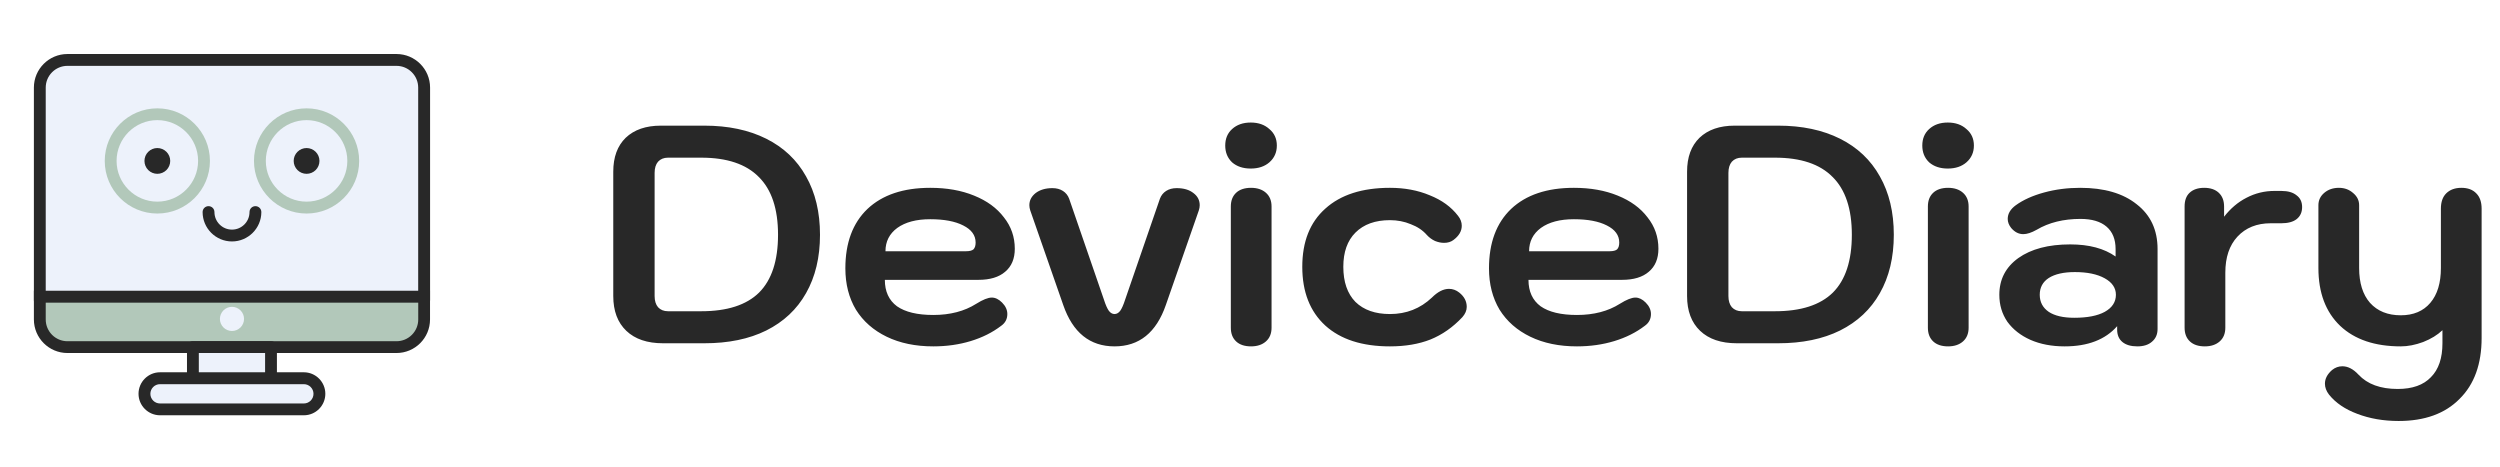
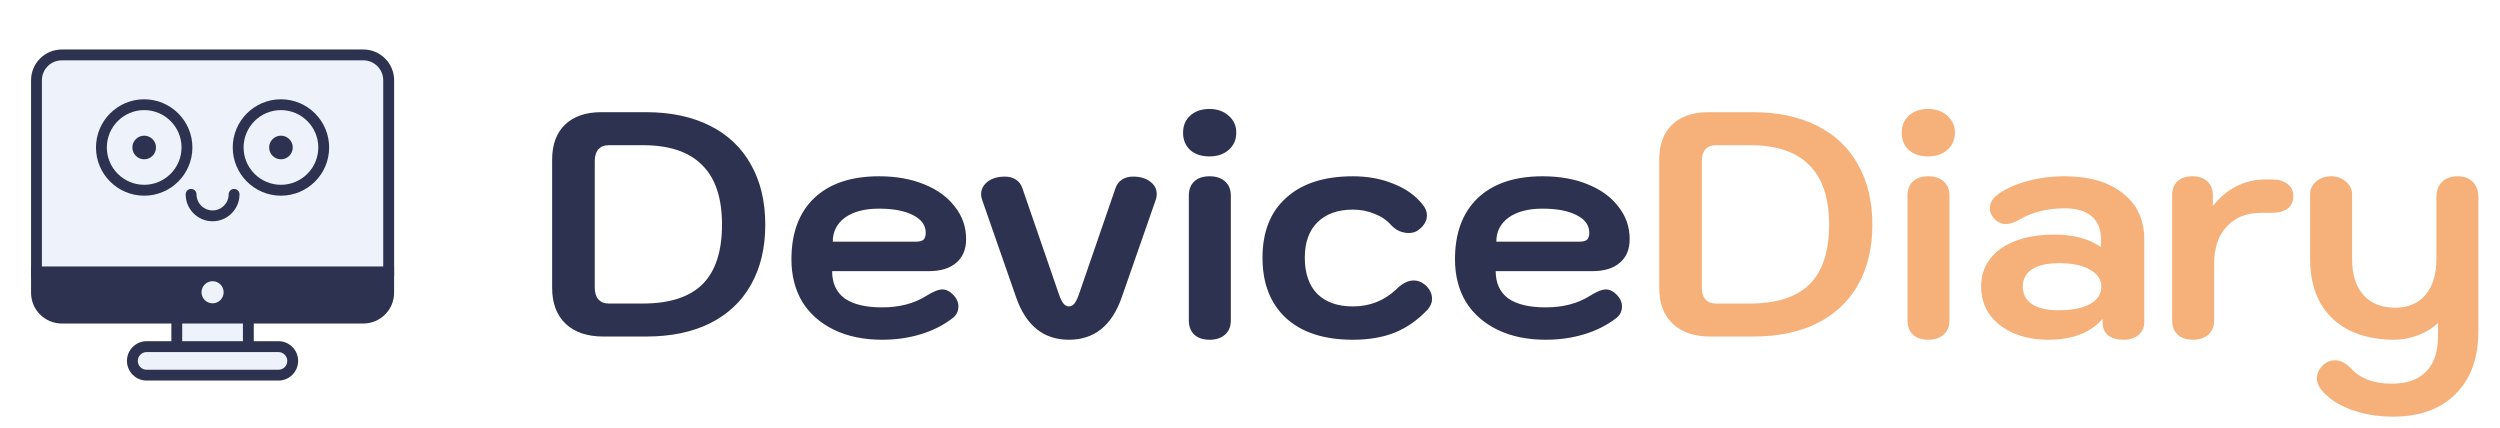
- <svg xmlns="http://www.w3.org/2000/svg" width="193" height="36" viewBox="0 0 193 36" fill="none">
-   <path d="M32.741 23.182H3.073V6.761C3.073 5.583 4.029 4.627 5.207 4.627H30.61C31.788 4.627 32.745 5.583 32.745 6.761V23.182H32.741Z" fill="#EDF2FB" />
-   <path d="M32.741 23.639H3.073C2.82 23.639 2.616 23.435 2.616 23.182V6.761C2.616 5.333 3.776 4.17 5.207 4.17H30.61C32.038 4.17 33.202 5.33 33.202 6.761V23.182C33.198 23.435 32.994 23.639 32.741 23.639ZM3.53 22.725H32.284V6.761C32.284 5.836 31.532 5.084 30.607 5.084H5.207C4.282 5.084 3.53 5.836 3.53 6.761V22.725Z" fill="#282828" />
-   <path d="M30.607 26.796H5.207C4.029 26.796 3.073 25.84 3.073 24.662V22.904H32.741V24.662C32.741 25.843 31.785 26.796 30.607 26.796Z" fill="#B2C8BA" />
-   <path d="M30.607 27.253H5.207C3.779 27.253 2.616 26.093 2.616 24.662V22.447H33.198V24.662C33.198 26.093 32.038 27.253 30.607 27.253ZM3.53 23.365V24.666C3.53 25.59 4.282 26.343 5.207 26.343H30.61C31.535 26.343 32.288 25.59 32.288 24.666V23.365H3.53Z" fill="#282828" />
-   <path d="M16.977 24.62C16.977 24.867 17.075 25.104 17.25 25.279C17.424 25.453 17.662 25.552 17.909 25.552C18.156 25.552 18.393 25.453 18.567 25.279C18.742 25.104 18.84 24.867 18.84 24.62C18.84 24.373 18.742 24.136 18.567 23.961C18.393 23.786 18.156 23.688 17.909 23.688C17.662 23.688 17.424 23.786 17.25 23.961C17.075 24.136 16.977 24.373 16.977 24.62Z" fill="#EDF2FB" />
-   <path d="M8.543 12.424C8.543 13.38 8.923 14.296 9.598 14.972C10.274 15.648 11.191 16.028 12.146 16.028C13.102 16.028 14.019 15.648 14.695 14.972C15.37 14.296 15.75 13.38 15.75 12.424C15.75 11.469 15.37 10.552 14.695 9.876C14.019 9.2 13.102 8.821 12.146 8.821C11.191 8.821 10.274 9.2 9.598 9.876C8.923 10.552 8.543 11.469 8.543 12.424Z" fill="#EDF2FB" />
-   <path d="M12.146 16.485C9.907 16.485 8.086 14.664 8.086 12.424C8.086 10.185 9.907 8.364 12.146 8.364C14.386 8.364 16.207 10.185 16.207 12.424C16.207 14.664 14.389 16.485 12.146 16.485ZM12.146 9.274C10.41 9.274 9 10.688 9 12.421C9 14.154 10.413 15.567 12.146 15.567C13.88 15.567 15.293 14.154 15.293 12.421C15.293 10.688 13.883 9.274 12.146 9.274Z" fill="#B2C8BA" />
-   <path d="M11.152 12.424C11.152 12.688 11.256 12.941 11.443 13.128C11.63 13.314 11.883 13.419 12.146 13.419C12.41 13.419 12.663 13.314 12.85 13.128C13.037 12.941 13.141 12.688 13.141 12.424C13.141 12.16 13.037 11.907 12.85 11.721C12.663 11.534 12.41 11.429 12.146 11.429C11.883 11.429 11.63 11.534 11.443 11.721C11.256 11.907 11.152 12.16 11.152 12.424Z" fill="#282828" />
-   <path d="M20.064 12.424C20.064 13.38 20.443 14.296 21.119 14.972C21.795 15.648 22.712 16.028 23.667 16.028C24.623 16.028 25.54 15.648 26.215 14.972C26.891 14.296 27.271 13.38 27.271 12.424C27.271 11.469 26.891 10.552 26.215 9.876C25.54 9.2 24.623 8.821 23.667 8.821C22.712 8.821 21.795 9.2 21.119 9.876C20.443 10.552 20.064 11.469 20.064 12.424Z" fill="#EDF2FB" />
-   <path d="M23.667 16.485C21.428 16.485 19.607 14.664 19.607 12.424C19.607 10.185 21.428 8.364 23.667 8.364C25.907 8.364 27.728 10.185 27.728 12.424C27.728 14.664 25.907 16.485 23.667 16.485ZM23.667 9.274C21.93 9.274 20.521 10.688 20.521 12.421C20.521 14.154 21.934 15.567 23.667 15.567C25.4 15.567 26.814 14.154 26.814 12.421C26.814 10.688 25.4 9.274 23.667 9.274Z" fill="#B2C8BA" />
-   <path d="M22.672 12.424C22.672 12.688 22.777 12.941 22.964 13.128C23.15 13.314 23.403 13.419 23.667 13.419C23.931 13.419 24.184 13.314 24.371 13.128C24.557 12.941 24.662 12.688 24.662 12.424C24.662 12.16 24.557 11.907 24.371 11.721C24.184 11.534 23.931 11.429 23.667 11.429C23.403 11.429 23.15 11.534 22.964 11.721C22.777 11.907 22.672 12.16 22.672 12.424Z" fill="#282828" />
-   <path d="M19.719 16.369C19.719 17.364 18.904 18.179 17.909 18.179C16.914 18.179 16.098 17.364 16.098 16.369" fill="#EDF2FB" />
-   <path d="M17.909 18.64C16.657 18.64 15.641 17.62 15.641 16.372C15.641 16.119 15.845 15.915 16.098 15.915C16.351 15.915 16.555 16.119 16.555 16.372C16.555 17.121 17.163 17.726 17.909 17.726C18.657 17.726 19.262 17.118 19.262 16.372C19.262 16.119 19.466 15.915 19.719 15.915C19.972 15.915 20.176 16.119 20.176 16.372C20.176 17.62 19.157 18.64 17.909 18.64Z" fill="#282828" />
-   <path d="M14.892 26.796H20.922V29.946H14.892V26.796Z" fill="#EDF2FB" />
-   <path d="M20.922 30.403H14.892C14.639 30.403 14.435 30.199 14.435 29.946V26.796C14.435 26.543 14.639 26.339 14.892 26.339H20.922C21.175 26.339 21.378 26.543 21.378 26.796V29.946C21.378 30.199 21.175 30.403 20.922 30.403ZM15.349 29.489H20.465V27.253H15.349V29.489Z" fill="#282828" />
-   <path d="M23.46 31.602H12.354C11.693 31.602 11.152 31.061 11.152 30.4C11.152 29.739 11.693 29.197 12.354 29.197H23.456C24.117 29.197 24.659 29.739 24.659 30.4C24.659 31.064 24.121 31.602 23.46 31.602Z" fill="#EDF2FB" />
-   <path d="M23.46 32.059H12.354C11.44 32.059 10.694 31.314 10.694 30.4C10.694 29.485 11.44 28.74 12.354 28.74H23.456C24.37 28.74 25.116 29.485 25.116 30.4C25.116 31.314 24.374 32.059 23.46 32.059ZM12.354 29.658C11.943 29.658 11.609 29.992 11.609 30.403C11.609 30.814 11.943 31.148 12.354 31.148H23.456C23.868 31.148 24.202 30.814 24.202 30.403C24.202 29.992 23.868 29.658 23.456 29.658H12.354Z" fill="#282828" />
-   <path d="M51.184 26.5C49.968 26.5 49.024 26.18 48.352 25.54C47.68 24.9 47.344 24.004 47.344 22.852V13.252C47.344 12.132 47.664 11.26 48.304 10.636C48.96 10.012 49.864 9.7 51.016 9.7H54.376C56.216 9.7 57.808 10.036 59.152 10.708C60.496 11.38 61.52 12.348 62.224 13.612C62.944 14.876 63.304 16.38 63.304 18.124C63.304 19.868 62.944 21.372 62.224 22.636C61.52 23.884 60.496 24.844 59.152 25.516C57.824 26.172 56.232 26.5 54.376 26.5H51.184ZM54.136 24.028C56.136 24.028 57.624 23.548 58.6 22.588C59.576 21.612 60.064 20.124 60.064 18.124C60.064 16.124 59.568 14.636 58.576 13.66C57.6 12.668 56.12 12.172 54.136 12.172H51.568C51.248 12.172 50.992 12.276 50.8 12.484C50.624 12.692 50.536 12.98 50.536 13.348V22.852C50.536 23.22 50.624 23.508 50.8 23.716C50.992 23.924 51.248 24.028 51.568 24.028H54.136ZM72.054 26.74C70.678 26.74 69.478 26.492 68.454 25.996C67.43 25.5 66.638 24.804 66.078 23.908C65.534 22.996 65.262 21.932 65.262 20.716C65.262 18.748 65.83 17.22 66.966 16.132C68.118 15.044 69.734 14.5 71.814 14.5C73.094 14.5 74.222 14.7 75.198 15.1C76.19 15.5 76.958 16.06 77.502 16.78C78.062 17.484 78.342 18.292 78.342 19.204C78.342 19.972 78.094 20.564 77.598 20.98C77.118 21.396 76.43 21.604 75.534 21.604H68.31C68.31 22.5 68.622 23.18 69.246 23.644C69.886 24.092 70.822 24.316 72.054 24.316C73.35 24.316 74.454 24.028 75.366 23.452C75.878 23.132 76.278 22.972 76.566 22.972C76.838 22.972 77.102 23.1 77.358 23.356C77.63 23.628 77.766 23.924 77.766 24.244C77.766 24.628 77.606 24.932 77.286 25.156C76.614 25.668 75.83 26.06 74.934 26.332C74.038 26.604 73.078 26.74 72.054 26.74ZM74.574 19.396C74.846 19.396 75.038 19.348 75.15 19.252C75.262 19.14 75.318 18.964 75.318 18.724C75.318 18.164 74.998 17.724 74.358 17.404C73.734 17.084 72.886 16.924 71.814 16.924C70.742 16.924 69.894 17.148 69.27 17.596C68.662 18.044 68.358 18.644 68.358 19.396H74.574ZM86.042 26.74C84.138 26.74 82.818 25.676 82.082 23.548L79.538 16.252C79.49 16.108 79.466 15.972 79.466 15.844C79.466 15.476 79.626 15.164 79.946 14.908C80.282 14.652 80.714 14.524 81.242 14.524C81.562 14.524 81.834 14.596 82.058 14.74C82.282 14.884 82.442 15.084 82.538 15.34L85.226 23.14C85.354 23.54 85.482 23.828 85.61 24.004C85.738 24.164 85.882 24.244 86.042 24.244C86.202 24.244 86.346 24.164 86.474 24.004C86.602 23.828 86.73 23.54 86.858 23.14L89.546 15.34C89.642 15.084 89.802 14.884 90.026 14.74C90.25 14.596 90.522 14.524 90.842 14.524C91.386 14.524 91.818 14.652 92.138 14.908C92.458 15.148 92.618 15.46 92.618 15.844C92.618 15.972 92.594 16.108 92.546 16.252L90.002 23.548C89.266 25.676 87.946 26.74 86.042 26.74ZM96.556 13.012C95.964 13.012 95.484 12.852 95.116 12.532C94.764 12.196 94.588 11.764 94.588 11.236C94.588 10.708 94.764 10.284 95.116 9.964C95.484 9.628 95.964 9.46 96.556 9.46C97.148 9.46 97.628 9.628 97.996 9.964C98.38 10.284 98.572 10.708 98.572 11.236C98.572 11.764 98.38 12.196 97.996 12.532C97.628 12.852 97.148 13.012 96.556 13.012ZM96.58 26.74C96.084 26.74 95.7 26.612 95.428 26.356C95.156 26.1 95.02 25.748 95.02 25.3V15.94C95.02 15.492 95.156 15.14 95.428 14.884C95.7 14.628 96.084 14.5 96.58 14.5C97.06 14.5 97.444 14.628 97.732 14.884C98.02 15.14 98.164 15.492 98.164 15.94V25.3C98.164 25.748 98.02 26.1 97.732 26.356C97.444 26.612 97.06 26.74 96.58 26.74ZM107.304 26.74C105.16 26.74 103.496 26.204 102.312 25.132C101.128 24.044 100.536 22.532 100.536 20.596C100.536 18.66 101.128 17.164 102.312 16.108C103.496 15.036 105.16 14.5 107.304 14.5C108.44 14.5 109.464 14.692 110.376 15.076C111.304 15.444 112.032 15.972 112.56 16.66C112.752 16.9 112.848 17.156 112.848 17.428C112.848 17.844 112.632 18.212 112.2 18.532C112.008 18.676 111.768 18.748 111.48 18.748C111.256 18.748 111.024 18.7 110.784 18.604C110.544 18.492 110.336 18.34 110.16 18.148C109.84 17.78 109.424 17.5 108.912 17.308C108.416 17.1 107.88 16.996 107.304 16.996C106.168 16.996 105.28 17.316 104.64 17.956C104.016 18.58 103.704 19.46 103.704 20.596C103.704 21.764 104.016 22.668 104.64 23.308C105.28 23.932 106.168 24.244 107.304 24.244C108.568 24.244 109.648 23.82 110.544 22.972C110.992 22.524 111.432 22.3 111.864 22.3C112.152 22.3 112.416 22.396 112.656 22.588C113.04 22.892 113.232 23.26 113.232 23.692C113.232 23.964 113.12 24.228 112.896 24.484C112.16 25.268 111.336 25.844 110.424 26.212C109.528 26.564 108.488 26.74 107.304 26.74ZM121.742 26.74C120.366 26.74 119.166 26.492 118.142 25.996C117.118 25.5 116.326 24.804 115.766 23.908C115.222 22.996 114.95 21.932 114.95 20.716C114.95 18.748 115.518 17.22 116.654 16.132C117.806 15.044 119.422 14.5 121.502 14.5C122.782 14.5 123.91 14.7 124.886 15.1C125.878 15.5 126.646 16.06 127.19 16.78C127.75 17.484 128.03 18.292 128.03 19.204C128.03 19.972 127.782 20.564 127.286 20.98C126.806 21.396 126.118 21.604 125.222 21.604H117.998C117.998 22.5 118.31 23.18 118.934 23.644C119.574 24.092 120.51 24.316 121.742 24.316C123.038 24.316 124.142 24.028 125.054 23.452C125.566 23.132 125.966 22.972 126.254 22.972C126.526 22.972 126.79 23.1 127.046 23.356C127.318 23.628 127.454 23.924 127.454 24.244C127.454 24.628 127.294 24.932 126.974 25.156C126.302 25.668 125.518 26.06 124.622 26.332C123.726 26.604 122.766 26.74 121.742 26.74ZM124.262 19.396C124.534 19.396 124.726 19.348 124.838 19.252C124.95 19.14 125.006 18.964 125.006 18.724C125.006 18.164 124.686 17.724 124.046 17.404C123.422 17.084 122.574 16.924 121.502 16.924C120.43 16.924 119.582 17.148 118.958 17.596C118.35 18.044 118.046 18.644 118.046 19.396H124.262ZM134.082 26.5C132.866 26.5 131.922 26.18 131.25 25.54C130.578 24.9 130.242 24.004 130.242 22.852V13.252C130.242 12.132 130.562 11.26 131.202 10.636C131.858 10.012 132.762 9.7 133.914 9.7H137.274C139.114 9.7 140.706 10.036 142.05 10.708C143.394 11.38 144.418 12.348 145.122 13.612C145.842 14.876 146.202 16.38 146.202 18.124C146.202 19.868 145.842 21.372 145.122 22.636C144.418 23.884 143.394 24.844 142.05 25.516C140.722 26.172 139.13 26.5 137.274 26.5H134.082ZM137.034 24.028C139.034 24.028 140.522 23.548 141.498 22.588C142.474 21.612 142.962 20.124 142.962 18.124C142.962 16.124 142.466 14.636 141.474 13.66C140.498 12.668 139.018 12.172 137.034 12.172H134.466C134.146 12.172 133.89 12.276 133.698 12.484C133.522 12.692 133.434 12.98 133.434 13.348V22.852C133.434 23.22 133.522 23.508 133.698 23.716C133.89 23.924 134.146 24.028 134.466 24.028H137.034ZM150.369 13.012C149.777 13.012 149.297 12.852 148.929 12.532C148.577 12.196 148.401 11.764 148.401 11.236C148.401 10.708 148.577 10.284 148.929 9.964C149.297 9.628 149.777 9.46 150.369 9.46C150.961 9.46 151.441 9.628 151.809 9.964C152.193 10.284 152.385 10.708 152.385 11.236C152.385 11.764 152.193 12.196 151.809 12.532C151.441 12.852 150.961 13.012 150.369 13.012ZM150.393 26.74C149.897 26.74 149.513 26.612 149.241 26.356C148.969 26.1 148.833 25.748 148.833 25.3V15.94C148.833 15.492 148.969 15.14 149.241 14.884C149.513 14.628 149.897 14.5 150.393 14.5C150.873 14.5 151.257 14.628 151.545 14.884C151.833 15.14 151.977 15.492 151.977 15.94V25.3C151.977 25.748 151.833 26.1 151.545 26.356C151.257 26.612 150.873 26.74 150.393 26.74ZM159.388 26.74C158.396 26.74 157.516 26.572 156.748 26.236C155.996 25.9 155.404 25.436 154.972 24.844C154.556 24.236 154.348 23.54 154.348 22.756C154.348 21.572 154.836 20.628 155.812 19.924C156.804 19.22 158.14 18.868 159.82 18.868C161.276 18.868 162.444 19.18 163.324 19.804V19.228C163.324 18.476 163.092 17.9 162.628 17.5C162.164 17.1 161.492 16.9 160.612 16.9C159.3 16.9 158.172 17.18 157.228 17.74C156.828 17.964 156.484 18.076 156.196 18.076C155.844 18.076 155.532 17.916 155.26 17.596C155.084 17.372 154.996 17.14 154.996 16.9C154.996 16.5 155.204 16.148 155.62 15.844C156.196 15.428 156.924 15.1 157.804 14.86C158.684 14.62 159.612 14.5 160.588 14.5C162.444 14.5 163.9 14.924 164.956 15.772C166.028 16.604 166.564 17.756 166.564 19.228V25.396C166.564 25.812 166.42 26.14 166.132 26.38C165.86 26.62 165.484 26.74 165.004 26.74C164.508 26.74 164.124 26.628 163.852 26.404C163.58 26.18 163.444 25.86 163.444 25.444V25.18C162.532 26.22 161.18 26.74 159.388 26.74ZM160.132 24.532C161.14 24.532 161.924 24.38 162.484 24.076C163.06 23.756 163.348 23.316 163.348 22.756C163.348 22.228 163.06 21.804 162.484 21.484C161.908 21.164 161.14 21.004 160.18 21.004C159.316 21.004 158.644 21.156 158.164 21.46C157.7 21.764 157.468 22.196 157.468 22.756C157.468 23.316 157.7 23.756 158.164 24.076C158.628 24.38 159.284 24.532 160.132 24.532ZM170.211 26.74C169.715 26.74 169.331 26.612 169.059 26.356C168.787 26.1 168.651 25.748 168.651 25.3V15.94C168.651 15.476 168.779 15.124 169.035 14.884C169.307 14.628 169.683 14.5 170.163 14.5C170.643 14.5 171.019 14.628 171.291 14.884C171.563 15.14 171.699 15.492 171.699 15.94V16.732C172.195 16.092 172.771 15.604 173.427 15.268C174.099 14.916 174.819 14.74 175.587 14.74H176.115C176.627 14.74 177.019 14.852 177.291 15.076C177.579 15.284 177.723 15.588 177.723 15.988C177.723 16.388 177.579 16.7 177.291 16.924C177.019 17.132 176.627 17.236 176.115 17.236H175.299C174.227 17.236 173.371 17.58 172.731 18.268C172.107 18.94 171.795 19.868 171.795 21.052V25.3C171.795 25.748 171.651 26.1 171.363 26.356C171.075 26.612 170.691 26.74 170.211 26.74ZM185.173 32.5C184.005 32.5 182.941 32.316 181.981 31.948C181.037 31.596 180.309 31.1 179.797 30.46C179.589 30.188 179.485 29.908 179.485 29.62C179.485 29.236 179.669 28.884 180.037 28.564C180.277 28.372 180.541 28.276 180.829 28.276C181.261 28.276 181.677 28.492 182.077 28.924C182.765 29.66 183.773 30.028 185.101 30.028C186.237 30.028 187.093 29.724 187.669 29.116C188.261 28.524 188.557 27.652 188.557 26.5V25.492C188.173 25.86 187.677 26.164 187.069 26.404C186.461 26.628 185.885 26.74 185.341 26.74C183.341 26.74 181.781 26.212 180.661 25.156C179.541 24.084 178.981 22.596 178.981 20.692V15.844C178.981 15.46 179.133 15.14 179.437 14.884C179.741 14.628 180.117 14.5 180.565 14.5C180.997 14.5 181.365 14.636 181.669 14.908C181.973 15.164 182.125 15.476 182.125 15.844V20.692C182.125 21.844 182.405 22.74 182.965 23.38C183.541 24.02 184.333 24.34 185.341 24.34C186.317 24.34 187.077 24.02 187.621 23.38C188.165 22.74 188.437 21.844 188.437 20.692V16.108C188.437 15.596 188.573 15.204 188.845 14.932C189.133 14.644 189.525 14.5 190.021 14.5C190.517 14.5 190.901 14.644 191.173 14.932C191.445 15.204 191.581 15.596 191.581 16.108V26.092C191.581 28.108 191.013 29.676 189.877 30.796C188.757 31.932 187.189 32.5 185.173 32.5Z" fill="#282828" />
+ <svg xmlns="http://www.w3.org/2000/svg" width="234" height="40" viewBox="0 0 234 40" fill="none">
+   <path d="M36.379 25.758H3.414V7.512C3.414 6.203 4.476 5.141 5.785 5.141H34.012C35.32 5.141 36.383 6.203 36.383 7.512V25.758H36.379Z" fill="#EDF2FB" />
+   <path d="M36.379 26.266H3.414C3.133 26.266 2.906 26.039 2.906 25.758V7.512C2.906 5.926 4.195 4.633 5.785 4.633H34.012C35.597 4.633 36.891 5.922 36.891 7.512V25.758C36.887 26.039 36.66 26.266 36.379 26.266ZM3.922 25.25H35.871V7.512C35.871 6.484 35.035 5.648 34.008 5.648H5.785C4.758 5.648 3.922 6.484 3.922 7.512V25.25Z" fill="#2D3250" />
+   <path d="M34.008 29.773H5.785C4.476 29.773 3.414 28.711 3.414 27.402V25.449H36.379V27.402C36.379 28.715 35.316 29.773 34.008 29.773Z" fill="#2D3250" />
+   <path d="M34.008 30.281H5.785C4.199 30.281 2.906 28.992 2.906 27.402V24.941H36.887V27.402C36.887 28.992 35.597 30.281 34.008 30.281ZM3.922 25.961V27.406C3.922 28.434 4.758 29.27 5.785 29.27H34.012C35.039 29.27 35.875 28.434 35.875 27.406V25.961H3.922Z" fill="#2D3250" />
+   <path d="M18.863 27.355C18.863 27.63 18.972 27.893 19.166 28.087C19.36 28.282 19.624 28.391 19.898 28.391C20.173 28.391 20.436 28.282 20.63 28.087C20.824 27.893 20.933 27.63 20.933 27.355C20.933 27.081 20.824 26.818 20.63 26.623C20.436 26.429 20.173 26.32 19.898 26.32C19.624 26.32 19.36 26.429 19.166 26.623C18.972 26.818 18.863 27.081 18.863 27.355Z" fill="#EDF2FB" />
+   <path d="M9.492 13.805C9.492 14.867 9.914 15.885 10.665 16.636C11.416 17.387 12.434 17.809 13.496 17.809C14.558 17.809 15.576 17.387 16.327 16.636C17.078 15.885 17.5 14.867 17.5 13.805C17.5 12.743 17.078 11.724 16.327 10.973C15.576 10.223 14.558 9.801 13.496 9.801C12.434 9.801 11.416 10.223 10.665 10.973C9.914 11.724 9.492 12.743 9.492 13.805Z" fill="#EDF2FB" />
+   <path d="M13.496 18.316C11.008 18.316 8.984 16.293 8.984 13.805C8.984 11.316 11.008 9.293 13.496 9.293C15.984 9.293 18.008 11.316 18.008 13.805C18.008 16.293 15.988 18.316 13.496 18.316ZM13.496 10.305C11.566 10.305 10 11.875 10 13.801C10 15.727 11.57 17.297 13.496 17.297C15.422 17.297 16.992 15.727 16.992 13.801C16.992 11.875 15.426 10.305 13.496 10.305Z" fill="#2D3250" />
+   <path d="M12.39 13.805C12.39 14.098 12.507 14.379 12.714 14.586C12.921 14.794 13.203 14.91 13.496 14.91C13.789 14.91 14.07 14.794 14.277 14.586C14.485 14.379 14.601 14.098 14.601 13.805C14.601 13.511 14.485 13.23 14.277 13.023C14.07 12.816 13.789 12.699 13.496 12.699C13.203 12.699 12.921 12.816 12.714 13.023C12.507 13.23 12.39 13.511 12.39 13.805Z" fill="#2D3250" />
+   <path d="M22.293 13.805C22.293 14.867 22.714 15.885 23.465 16.636C24.216 17.387 25.235 17.809 26.296 17.809C27.358 17.809 28.377 17.387 29.128 16.636C29.878 15.885 30.3 14.867 30.3 13.805C30.3 12.743 29.878 11.724 29.128 10.973C28.377 10.223 27.358 9.801 26.296 9.801C25.235 9.801 24.216 10.223 23.465 10.973C22.714 11.724 22.293 12.743 22.293 13.805Z" fill="#EDF2FB" />
+   <path d="M26.296 18.316C23.808 18.316 21.785 16.293 21.785 13.805C21.785 11.316 23.808 9.293 26.296 9.293C28.785 9.293 30.808 11.316 30.808 13.805C30.808 16.293 28.785 18.316 26.296 18.316ZM26.296 10.305C24.367 10.305 22.8 11.875 22.8 13.801C22.8 15.727 24.371 17.297 26.296 17.297C28.222 17.297 29.793 15.727 29.793 13.801C29.793 11.875 28.222 10.305 26.296 10.305Z" fill="#2D3250" />
+   <path d="M25.191 13.805C25.191 14.098 25.308 14.379 25.515 14.586C25.722 14.794 26.004 14.91 26.297 14.91C26.59 14.91 26.871 14.794 27.078 14.586C27.286 14.379 27.402 14.098 27.402 13.805C27.402 13.511 27.286 13.23 27.078 13.023C26.871 12.816 26.59 12.699 26.297 12.699C26.004 12.699 25.722 12.816 25.515 13.023C25.308 13.23 25.191 13.511 25.191 13.805Z" fill="#2D3250" />
+   <path d="M21.91 18.188C21.91 19.293 21.004 20.199 19.898 20.199C18.793 20.199 17.887 19.293 17.887 18.188" fill="#EDF2FB" />
+   <path d="M19.898 20.711C18.508 20.711 17.379 19.578 17.379 18.191C17.379 17.91 17.605 17.684 17.887 17.684C18.168 17.684 18.394 17.91 18.394 18.191C18.394 19.023 19.07 19.695 19.898 19.695C20.73 19.695 21.402 19.02 21.402 18.191C21.402 17.91 21.629 17.684 21.91 17.684C22.191 17.684 22.418 17.91 22.418 18.191C22.418 19.578 21.285 20.711 19.898 20.711Z" fill="#2D3250" />
+   <path d="M16.547 29.773H23.246V33.273H16.547V29.773Z" fill="#EDF2FB" />
+   <path d="M23.246 33.781H16.547C16.265 33.781 16.039 33.555 16.039 33.273V29.773C16.039 29.492 16.265 29.266 16.547 29.266H23.246C23.527 29.266 23.754 29.492 23.754 29.773V33.273C23.754 33.555 23.527 33.781 23.246 33.781ZM17.054 32.766H22.738V30.281H17.054V32.766Z" fill="#2D3250" />
+   <path d="M26.066 35.113H13.726C12.992 35.113 12.39 34.512 12.39 33.777C12.39 33.043 12.992 32.441 13.726 32.441H26.062C26.796 32.441 27.398 33.043 27.398 33.777C27.398 34.516 26.8 35.113 26.066 35.113Z" fill="#EDF2FB" />
+   <path d="M26.066 35.621H13.726C12.71 35.621 11.882 34.793 11.882 33.777C11.882 32.762 12.71 31.934 13.726 31.934H26.062C27.078 31.934 27.906 32.762 27.906 33.777C27.906 34.793 27.082 35.621 26.066 35.621ZM13.726 32.953C13.269 32.953 12.898 33.324 12.898 33.781C12.898 34.238 13.269 34.609 13.726 34.609H26.062C26.519 34.609 26.89 34.238 26.89 33.781C26.89 33.324 26.519 32.953 26.062 32.953H13.726Z" fill="#2D3250" />
+   <path d="M56.48 31.5C54.96 31.5 53.78 31.1 52.94 30.3C52.1 29.5 51.68 28.38 51.68 26.94V14.94C51.68 13.54 52.08 12.45 52.88 11.67C53.7 10.89 54.83 10.5 56.27 10.5H60.47C62.77 10.5 64.76 10.92 66.44 11.76C68.12 12.6 69.4 13.81 70.28 15.39C71.18 16.97 71.63 18.85 71.63 21.03C71.63 23.21 71.18 25.09 70.28 26.67C69.4 28.23 68.12 29.43 66.44 30.27C64.78 31.09 62.79 31.5 60.47 31.5H56.48ZM60.17 28.41C62.67 28.41 64.53 27.81 65.75 26.61C66.97 25.39 67.58 23.53 67.58 21.03C67.58 18.53 66.96 16.67 65.72 15.45C64.5 14.21 62.65 13.59 60.17 13.59H56.96C56.56 13.59 56.24 13.72 56 13.98C55.78 14.24 55.67 14.6 55.67 15.06V26.94C55.67 27.4 55.78 27.76 56 28.02C56.24 28.28 56.56 28.41 56.96 28.41H60.17ZM82.568 31.8C80.848 31.8 79.348 31.49 78.068 30.87C76.788 30.25 75.798 29.38 75.098 28.26C74.418 27.12 74.078 25.79 74.078 24.27C74.078 21.81 74.788 19.9 76.208 18.54C77.648 17.18 79.668 16.5 82.268 16.5C83.868 16.5 85.278 16.75 86.498 17.25C87.738 17.75 88.698 18.45 89.378 19.35C90.078 20.23 90.428 21.24 90.428 22.38C90.428 23.34 90.118 24.08 89.498 24.6C88.898 25.12 88.038 25.38 86.918 25.38H77.888C77.888 26.5 78.278 27.35 79.058 27.93C79.858 28.49 81.028 28.77 82.568 28.77C84.188 28.77 85.568 28.41 86.708 27.69C87.348 27.29 87.848 27.09 88.208 27.09C88.548 27.09 88.878 27.25 89.198 27.57C89.538 27.91 89.708 28.28 89.708 28.68C89.708 29.16 89.508 29.54 89.108 29.82C88.268 30.46 87.288 30.95 86.168 31.29C85.048 31.63 83.848 31.8 82.568 31.8ZM85.718 22.62C86.058 22.62 86.298 22.56 86.438 22.44C86.578 22.3 86.648 22.08 86.648 21.78C86.648 21.08 86.248 20.53 85.448 20.13C84.668 19.73 83.608 19.53 82.268 19.53C80.928 19.53 79.868 19.81 79.088 20.37C78.328 20.93 77.948 21.68 77.948 22.62H85.718ZM100.052 31.8C97.672 31.8 96.022 30.47 95.102 27.81L91.922 18.69C91.862 18.51 91.832 18.34 91.832 18.18C91.832 17.72 92.032 17.33 92.432 17.01C92.852 16.69 93.392 16.53 94.052 16.53C94.452 16.53 94.792 16.62 95.072 16.8C95.352 16.98 95.552 17.23 95.672 17.55L99.032 27.3C99.192 27.8 99.352 28.16 99.512 28.38C99.672 28.58 99.852 28.68 100.052 28.68C100.252 28.68 100.432 28.58 100.592 28.38C100.752 28.16 100.912 27.8 101.072 27.3L104.432 17.55C104.552 17.23 104.752 16.98 105.032 16.8C105.312 16.62 105.652 16.53 106.052 16.53C106.732 16.53 107.272 16.69 107.672 17.01C108.072 17.31 108.272 17.7 108.272 18.18C108.272 18.34 108.242 18.51 108.182 18.69L105.002 27.81C104.082 30.47 102.432 31.8 100.052 31.8ZM113.195 14.64C112.455 14.64 111.855 14.44 111.395 14.04C110.955 13.62 110.735 13.08 110.735 12.42C110.735 11.76 110.955 11.23 111.395 10.83C111.855 10.41 112.455 10.2 113.195 10.2C113.935 10.2 114.535 10.41 114.995 10.83C115.475 11.23 115.715 11.76 115.715 12.42C115.715 13.08 115.475 13.62 114.995 14.04C114.535 14.44 113.935 14.64 113.195 14.64ZM113.225 31.8C112.605 31.8 112.125 31.64 111.785 31.32C111.445 31 111.275 30.56 111.275 30V18.3C111.275 17.74 111.445 17.3 111.785 16.98C112.125 16.66 112.605 16.5 113.225 16.5C113.825 16.5 114.305 16.66 114.665 16.98C115.025 17.3 115.205 17.74 115.205 18.3V30C115.205 30.56 115.025 31 114.665 31.32C114.305 31.64 113.825 31.8 113.225 31.8ZM126.63 31.8C123.95 31.8 121.87 31.13 120.39 29.79C118.91 28.43 118.17 26.54 118.17 24.12C118.17 21.7 118.91 19.83 120.39 18.51C121.87 17.17 123.95 16.5 126.63 16.5C128.05 16.5 129.33 16.74 130.47 17.22C131.63 17.68 132.54 18.34 133.2 19.2C133.44 19.5 133.56 19.82 133.56 20.16C133.56 20.68 133.29 21.14 132.75 21.54C132.51 21.72 132.21 21.81 131.85 21.81C131.57 21.81 131.28 21.75 130.98 21.63C130.68 21.49 130.42 21.3 130.2 21.06C129.8 20.6 129.28 20.25 128.64 20.01C128.02 19.75 127.35 19.62 126.63 19.62C125.21 19.62 124.1 20.02 123.3 20.82C122.52 21.6 122.13 22.7 122.13 24.12C122.13 25.58 122.52 26.71 123.3 27.51C124.1 28.29 125.21 28.68 126.63 28.68C128.21 28.68 129.56 28.15 130.68 27.09C131.24 26.53 131.79 26.25 132.33 26.25C132.69 26.25 133.02 26.37 133.32 26.61C133.8 26.99 134.04 27.45 134.04 27.99C134.04 28.33 133.9 28.66 133.62 28.98C132.7 29.96 131.67 30.68 130.53 31.14C129.41 31.58 128.11 31.8 126.63 31.8ZM144.677 31.8C142.957 31.8 141.457 31.49 140.177 30.87C138.897 30.25 137.907 29.38 137.207 28.26C136.527 27.12 136.187 25.79 136.187 24.27C136.187 21.81 136.897 19.9 138.317 18.54C139.757 17.18 141.777 16.5 144.377 16.5C145.977 16.5 147.387 16.75 148.607 17.25C149.847 17.75 150.807 18.45 151.487 19.35C152.187 20.23 152.537 21.24 152.537 22.38C152.537 23.34 152.227 24.08 151.607 24.6C151.007 25.12 150.147 25.38 149.027 25.38H139.997C139.997 26.5 140.387 27.35 141.167 27.93C141.967 28.49 143.137 28.77 144.677 28.77C146.297 28.77 147.677 28.41 148.817 27.69C149.457 27.29 149.957 27.09 150.317 27.09C150.657 27.09 150.987 27.25 151.307 27.57C151.647 27.91 151.817 28.28 151.817 28.68C151.817 29.16 151.617 29.54 151.217 29.82C150.377 30.46 149.397 30.95 148.277 31.29C147.157 31.63 145.957 31.8 144.677 31.8ZM147.827 22.62C148.167 22.62 148.407 22.56 148.547 22.44C148.687 22.3 148.757 22.08 148.757 21.78C148.757 21.08 148.357 20.53 147.557 20.13C146.777 19.73 145.717 19.53 144.377 19.53C143.037 19.53 141.977 19.81 141.197 20.37C140.437 20.93 140.057 21.68 140.057 22.62H147.827Z" fill="#2D3250" />
+   <path d="M160.103 31.5C158.583 31.5 157.403 31.1 156.563 30.3C155.723 29.5 155.303 28.38 155.303 26.94V14.94C155.303 13.54 155.703 12.45 156.503 11.67C157.323 10.89 158.453 10.5 159.893 10.5H164.093C166.393 10.5 168.383 10.92 170.063 11.76C171.743 12.6 173.023 13.81 173.903 15.39C174.803 16.97 175.253 18.85 175.253 21.03C175.253 23.21 174.803 25.09 173.903 26.67C173.023 28.23 171.743 29.43 170.063 30.27C168.403 31.09 166.413 31.5 164.093 31.5H160.103ZM163.793 28.41C166.293 28.41 168.153 27.81 169.373 26.61C170.593 25.39 171.203 23.53 171.203 21.03C171.203 18.53 170.583 16.67 169.343 15.45C168.123 14.21 166.273 13.59 163.793 13.59H160.583C160.183 13.59 159.863 13.72 159.623 13.98C159.403 14.24 159.293 14.6 159.293 15.06V26.94C159.293 27.4 159.403 27.76 159.623 28.02C159.863 28.28 160.183 28.41 160.583 28.41H163.793ZM180.461 14.64C179.721 14.64 179.121 14.44 178.661 14.04C178.221 13.62 178.001 13.08 178.001 12.42C178.001 11.76 178.221 11.23 178.661 10.83C179.121 10.41 179.721 10.2 180.461 10.2C181.201 10.2 181.801 10.41 182.261 10.83C182.741 11.23 182.981 11.76 182.981 12.42C182.981 13.08 182.741 13.62 182.261 14.04C181.801 14.44 181.201 14.64 180.461 14.64ZM180.491 31.8C179.871 31.8 179.391 31.64 179.051 31.32C178.711 31 178.541 30.56 178.541 30V18.3C178.541 17.74 178.711 17.3 179.051 16.98C179.391 16.66 179.871 16.5 180.491 16.5C181.091 16.5 181.571 16.66 181.931 16.98C182.291 17.3 182.471 17.74 182.471 18.3V30C182.471 30.56 182.291 31 181.931 31.32C181.571 31.64 181.091 31.8 180.491 31.8ZM191.735 31.8C190.495 31.8 189.395 31.59 188.435 31.17C187.495 30.75 186.755 30.17 186.215 29.43C185.695 28.67 185.435 27.8 185.435 26.82C185.435 25.34 186.045 24.16 187.265 23.28C188.505 22.4 190.175 21.96 192.275 21.96C194.095 21.96 195.555 22.35 196.655 23.13V22.41C196.655 21.47 196.365 20.75 195.785 20.25C195.205 19.75 194.365 19.5 193.265 19.5C191.625 19.5 190.215 19.85 189.035 20.55C188.535 20.83 188.105 20.97 187.745 20.97C187.305 20.97 186.915 20.77 186.575 20.37C186.355 20.09 186.245 19.8 186.245 19.5C186.245 19 186.505 18.56 187.025 18.18C187.745 17.66 188.655 17.25 189.755 16.95C190.855 16.65 192.015 16.5 193.235 16.5C195.555 16.5 197.375 17.03 198.695 18.09C200.035 19.13 200.705 20.57 200.705 22.41V30.12C200.705 30.64 200.525 31.05 200.165 31.35C199.825 31.65 199.355 31.8 198.755 31.8C198.135 31.8 197.655 31.66 197.315 31.38C196.975 31.1 196.805 30.7 196.805 30.18V29.85C195.665 31.15 193.975 31.8 191.735 31.8ZM192.665 29.04C193.925 29.04 194.905 28.85 195.605 28.47C196.325 28.07 196.685 27.52 196.685 26.82C196.685 26.16 196.325 25.63 195.605 25.23C194.885 24.83 193.925 24.63 192.725 24.63C191.645 24.63 190.805 24.82 190.205 25.2C189.625 25.58 189.335 26.12 189.335 26.82C189.335 27.52 189.625 28.07 190.205 28.47C190.785 28.85 191.605 29.04 192.665 29.04ZM205.264 31.8C204.644 31.8 204.164 31.64 203.824 31.32C203.484 31 203.314 30.56 203.314 30V18.3C203.314 17.72 203.474 17.28 203.794 16.98C204.134 16.66 204.604 16.5 205.204 16.5C205.804 16.5 206.274 16.66 206.614 16.98C206.954 17.3 207.124 17.74 207.124 18.3V19.29C207.744 18.49 208.464 17.88 209.284 17.46C210.124 17.02 211.024 16.8 211.984 16.8H212.644C213.284 16.8 213.774 16.94 214.114 17.22C214.474 17.48 214.654 17.86 214.654 18.36C214.654 18.86 214.474 19.25 214.114 19.53C213.774 19.79 213.284 19.92 212.644 19.92H211.624C210.284 19.92 209.214 20.35 208.414 21.21C207.634 22.05 207.244 23.21 207.244 24.69V30C207.244 30.56 207.064 31 206.704 31.32C206.344 31.64 205.864 31.8 205.264 31.8ZM223.966 39C222.506 39 221.176 38.77 219.976 38.31C218.796 37.87 217.886 37.25 217.246 36.45C216.986 36.11 216.856 35.76 216.856 35.4C216.856 34.92 217.086 34.48 217.546 34.08C217.846 33.84 218.176 33.72 218.536 33.72C219.076 33.72 219.596 33.99 220.096 34.53C220.956 35.45 222.216 35.91 223.876 35.91C225.296 35.91 226.366 35.53 227.086 34.77C227.826 34.03 228.196 32.94 228.196 31.5V30.24C227.716 30.7 227.096 31.08 226.336 31.38C225.576 31.66 224.856 31.8 224.176 31.8C221.676 31.8 219.726 31.14 218.326 29.82C216.926 28.48 216.226 26.62 216.226 24.24V18.18C216.226 17.7 216.416 17.3 216.796 16.98C217.176 16.66 217.646 16.5 218.206 16.5C218.746 16.5 219.206 16.67 219.586 17.01C219.966 17.33 220.156 17.72 220.156 18.18V24.24C220.156 25.68 220.506 26.8 221.206 27.6C221.926 28.4 222.916 28.8 224.176 28.8C225.396 28.8 226.346 28.4 227.026 27.6C227.706 26.8 228.046 25.68 228.046 24.24V18.51C228.046 17.87 228.216 17.38 228.556 17.04C228.916 16.68 229.406 16.5 230.026 16.5C230.646 16.5 231.126 16.68 231.466 17.04C231.806 17.38 231.976 17.87 231.976 18.51V30.99C231.976 33.51 231.266 35.47 229.846 36.87C228.446 38.29 226.486 39 223.966 39Z" fill="#F6B17A" />
</svg>
